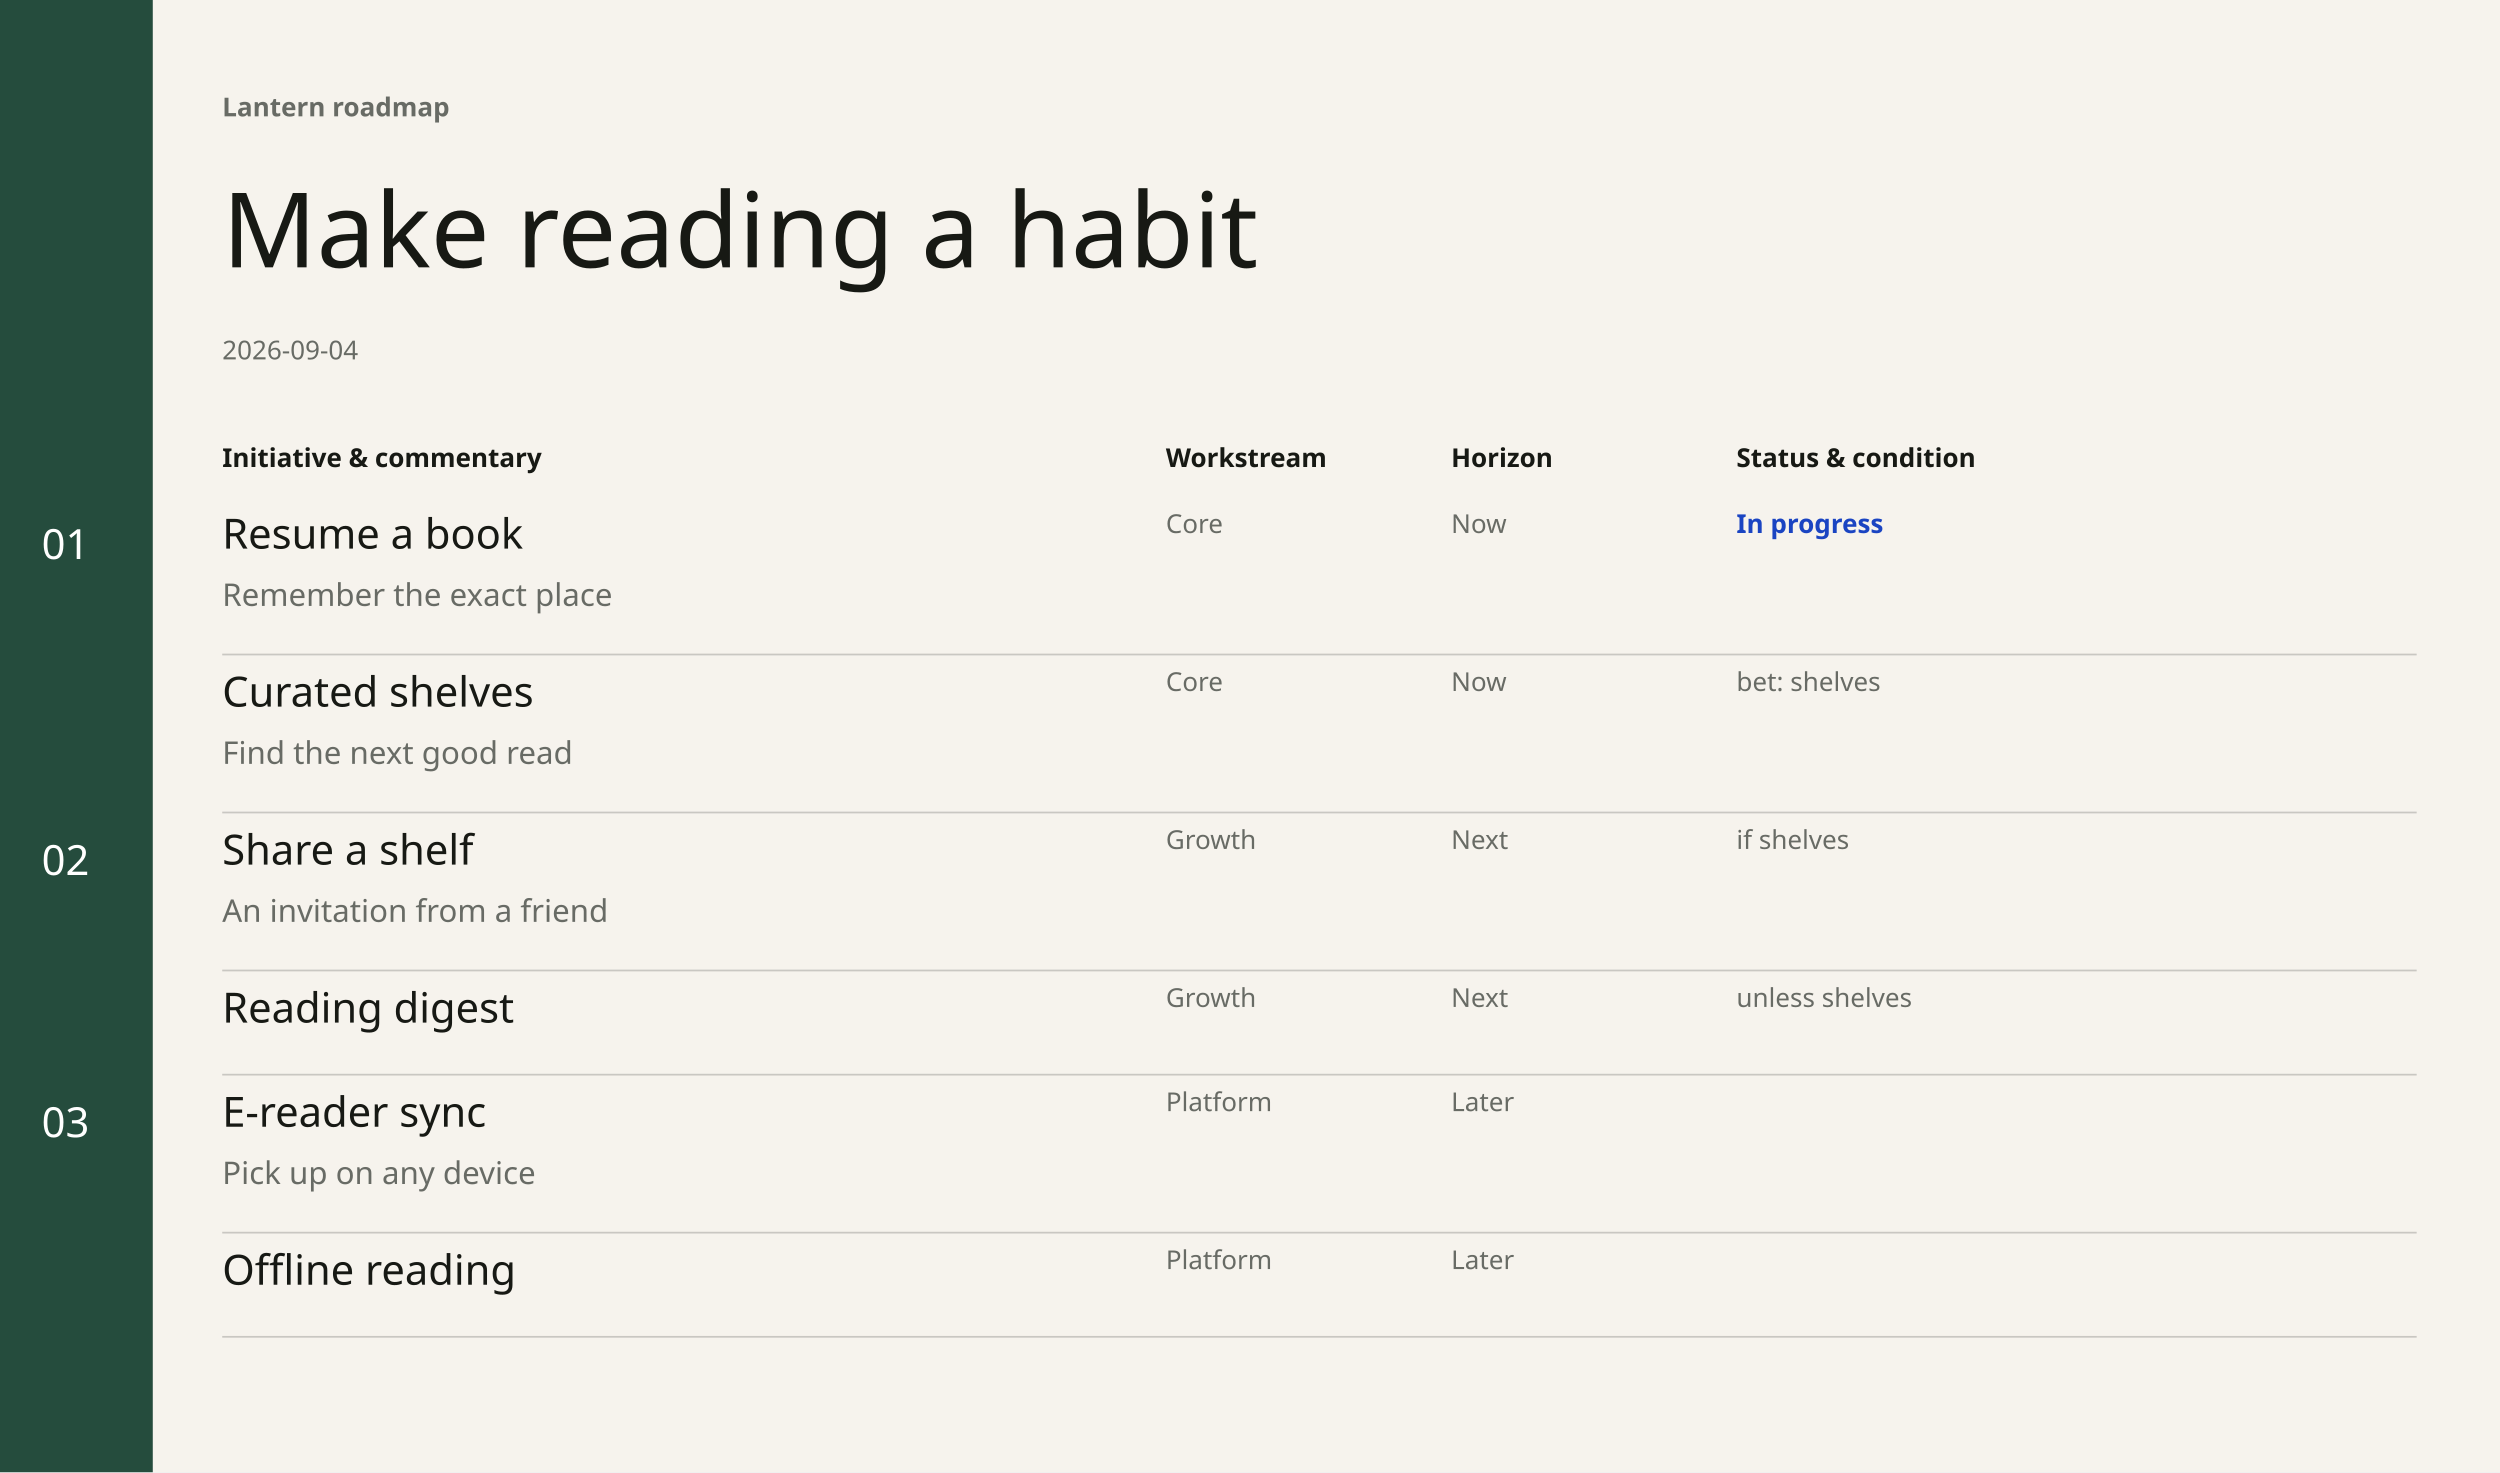
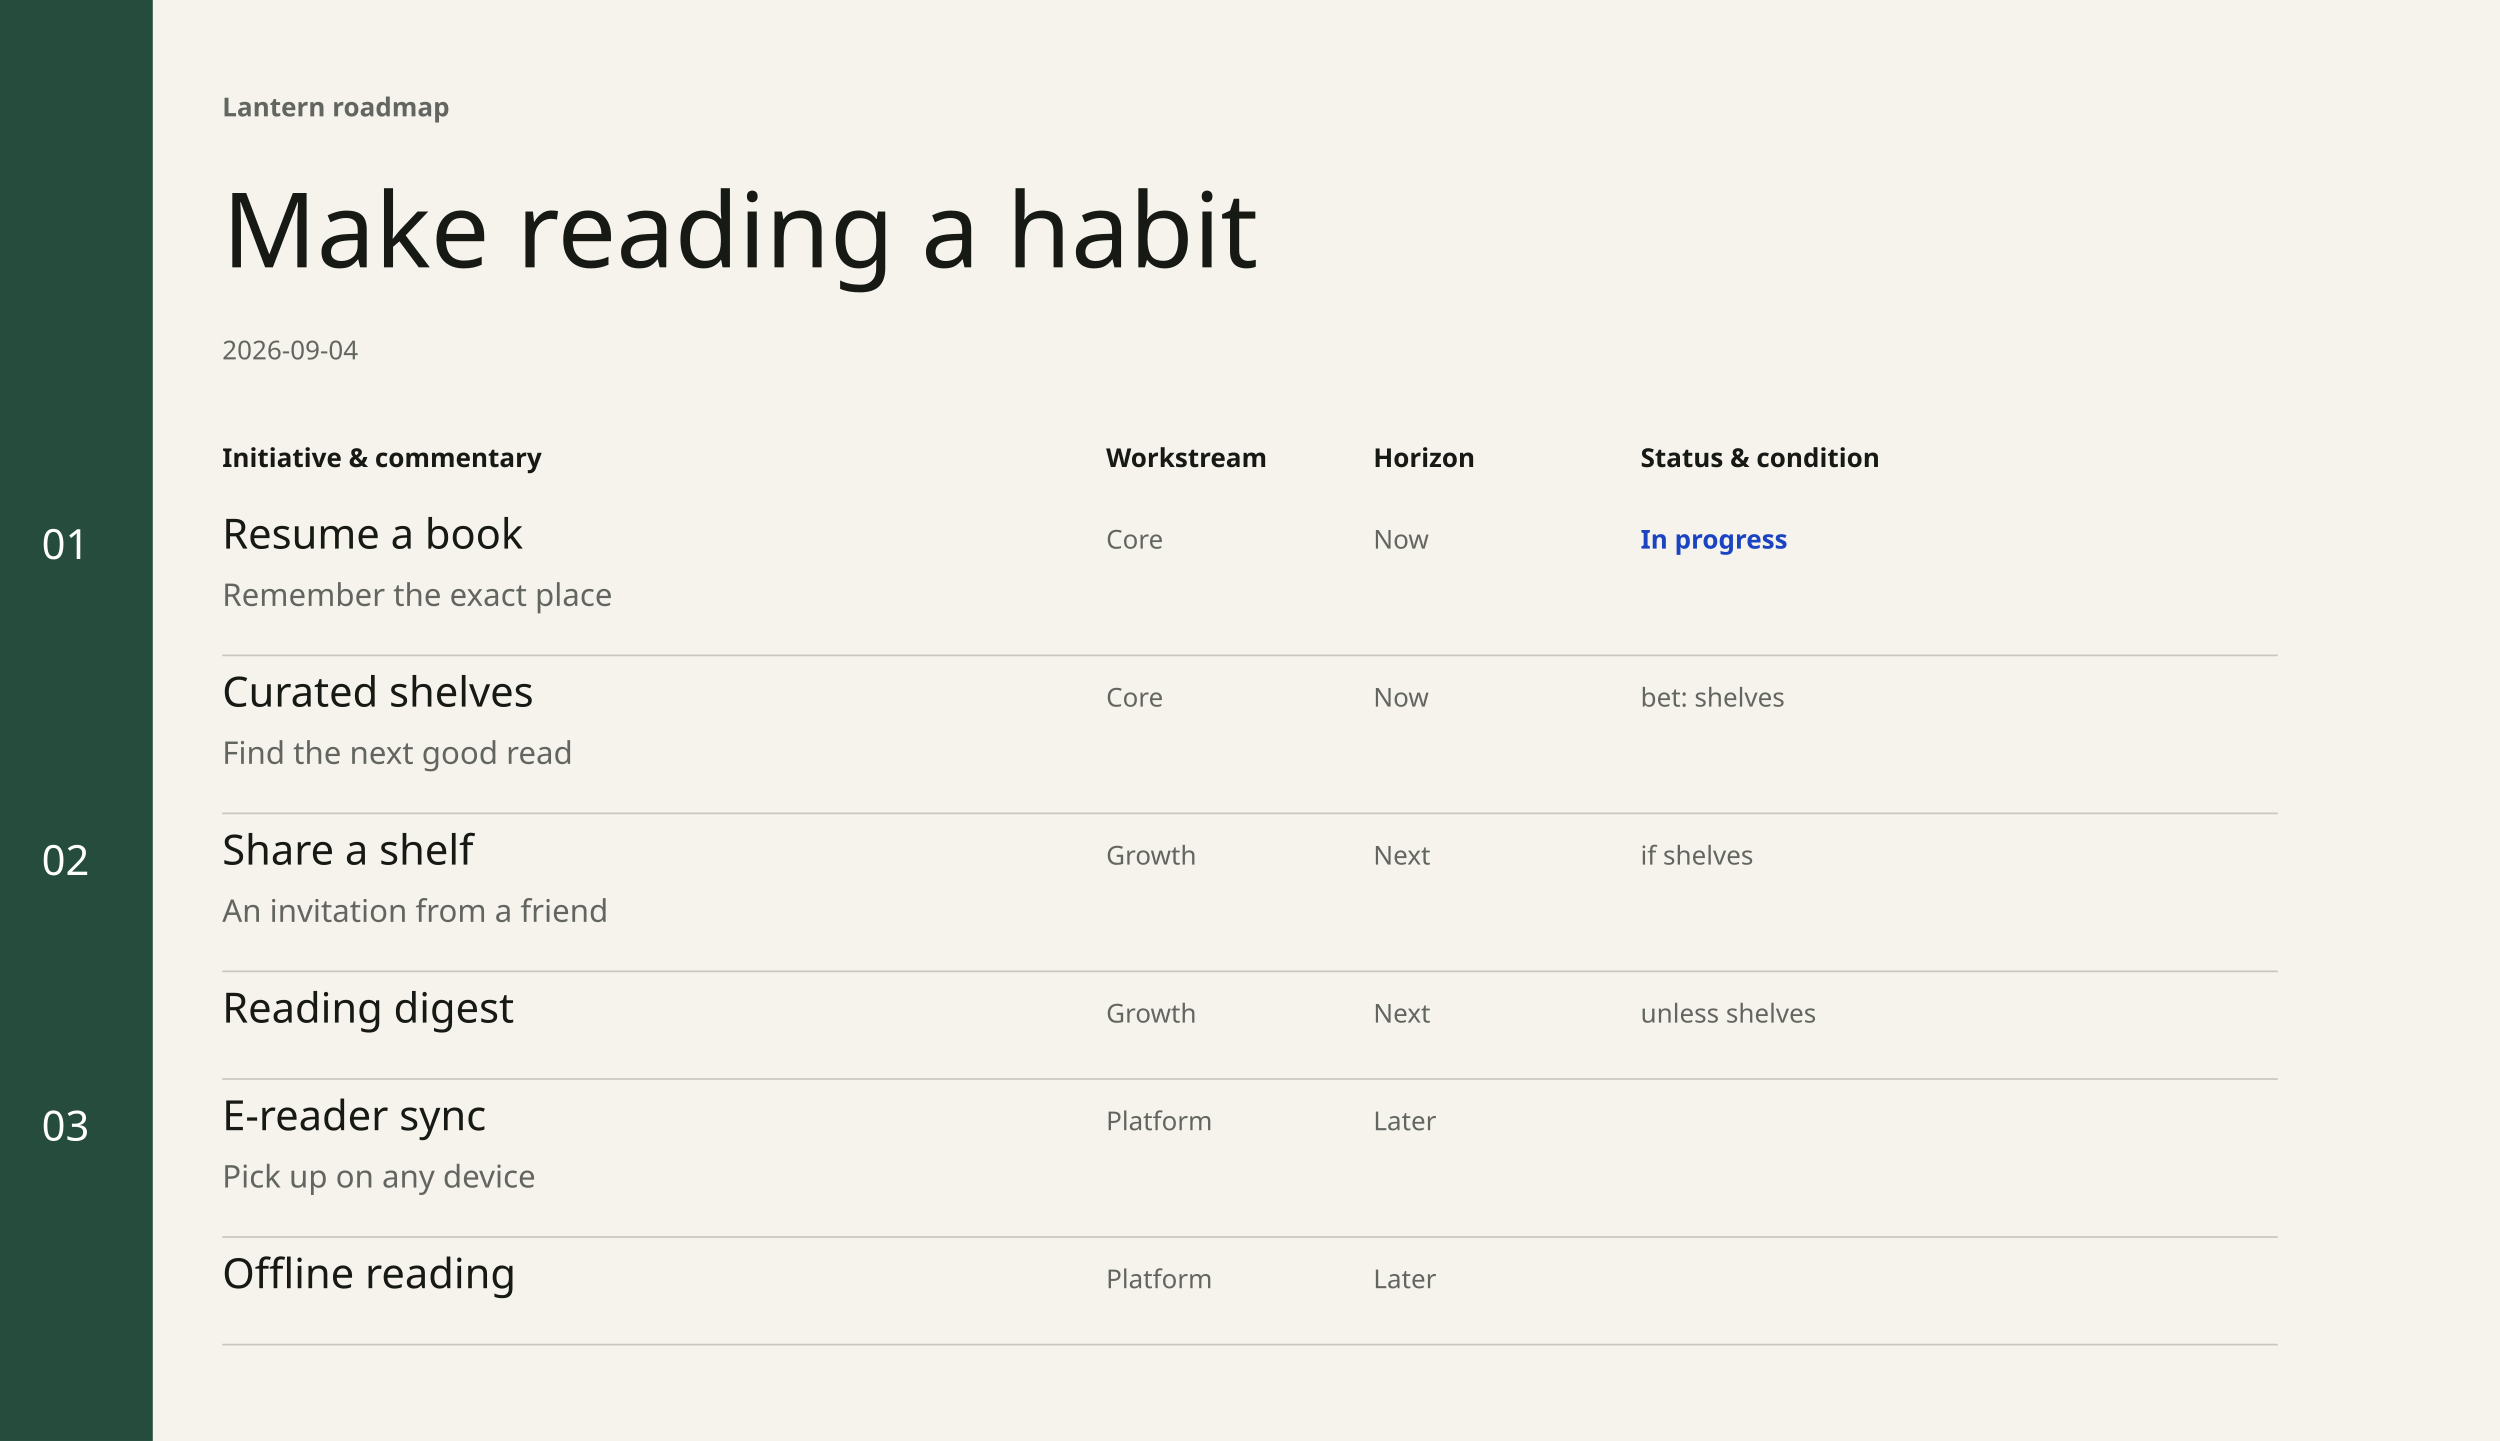
- <svg xmlns="http://www.w3.org/2000/svg" width="1440" height="848" viewBox="0 0 1440 848" font-family="DM Sans" data-chapter-layout="register" data-min-readable-scale="0.7" data-register-layout="wide">
-   <rect x="0" y="0" width="1440" height="848" fill="#F6F3ED" />
-   <rect x="0" y="0" width="88" height="848" fill="#254C3D" />
-   <text x="128" y="67" font-family="DM Sans" font-size="15" font-weight="600" fill="#686B65">Lantern roadmap</text>
+ <svg xmlns="http://www.w3.org/2000/svg" width="1440" height="830" viewBox="0 0 1440 830" font-family="DM Sans" data-chapter-layout="register" data-min-readable-scale="0.7" data-register-layout="wide">
+   <rect x="0" y="0" width="1440" height="830" fill="#F6F3ED" />
+   <rect x="0" y="0" width="88" height="830" fill="#254C3D" />
+   <text x="128" y="67" font-family="DM Sans" font-size="15" font-weight="600" fill="#636660">Lantern roadmap</text>
  <text x="128" y="154" font-family="Instrument Serif" font-size="60" font-weight="400" fill="#171914">Make reading a habit</text>
-   <text x="128" y="207" font-family="DM Sans" font-size="15" font-weight="400" fill="#686B65">2026-09-04</text>
+   <text x="128" y="207" font-family="DM Sans" font-size="15" font-weight="400" fill="#636660">2026-09-04</text>
  <text x="128" y="269" font-family="DM Sans" font-size="15" font-weight="600" fill="#171914">Initiative &amp; commentary</text>
-   <text x="671.52" y="269" font-family="DM Sans" font-size="15" font-weight="600" fill="#171914">Workstream</text>
-   <text x="835.84" y="269" font-family="DM Sans" font-size="15" font-weight="600" fill="#171914">Horizon</text>
-   <text x="1000.16" y="269" font-family="DM Sans" font-size="15" font-weight="600" fill="#171914">Status &amp; condition</text>
+   <text x="637.12" y="269" font-family="DM Sans" font-size="15" font-weight="600" fill="#171914">Workstream</text>
+   <text x="791.04" y="269" font-family="DM Sans" font-size="15" font-weight="600" fill="#171914">Horizon</text>
+   <text x="944.96" y="269" font-family="DM Sans" font-size="15" font-weight="600" fill="#171914">Status &amp; condition</text>
  <text x="24" y="322" font-family="DM Sans" font-size="24" font-weight="400" fill="#ffffff">01</text>
  <text x="24" y="504" font-family="DM Sans" font-size="24" font-weight="400" fill="#ffffff">02</text>
-   <text x="24" y="655" font-family="DM Sans" font-size="24" font-weight="400" fill="#ffffff">03</text>
+   <text x="24" y="657" font-family="DM Sans" font-size="24" font-weight="400" fill="#ffffff">03</text>
  <g data-key="resume a book" data-item-title="Resume a book" data-world-state="live">
-     <rect x="128" y="292" width="1264" height="85" fill="transparent" />
+     <rect x="128" y="292" width="1184" height="85" fill="transparent" />
    <text x="128" y="316" font-family="DM Sans" font-size="24" font-weight="500" fill="#171914">Resume a book</text>
-     <text x="128" y="349" font-family="DM Sans" font-size="18" font-weight="400" fill="#686B65">Remember the exact place</text>
-     <text x="671.52" y="307" font-family="DM Sans" font-size="15" font-weight="400" fill="#686B65">Core</text>
-     <text x="835.84" y="307" font-family="DM Sans" font-size="15" font-weight="400" fill="#686B65">Now</text>
-     <text x="1000.16" y="307" font-family="DM Sans" font-size="15" font-weight="600" fill="#1A44C2">In progress</text>
-     <line x1="128" y1="377" x2="1392" y2="377" stroke="#c9c7c2" stroke-width="1" />
+     <text x="128" y="349" font-family="DM Sans" font-size="18" font-weight="400" fill="#636660">Remember the exact place</text>
+     <text x="637.12" y="316" font-family="DM Sans" font-size="15" font-weight="400" fill="#636660">Core</text>
+     <text x="791.04" y="316" font-family="DM Sans" font-size="15" font-weight="400" fill="#636660">Now</text>
+     <text x="944.96" y="316" font-family="DM Sans" font-size="15" font-weight="600" fill="#1A44C2">In progress</text>
+     <line x1="128" y1="377.5" x2="1312" y2="377.5" stroke="#c9c7c2" stroke-width="1" />
  </g>
  <g data-key="curated shelves" data-item-title="Curated shelves" data-world-state="live">
-     <rect x="128" y="383" width="1264" height="85" fill="transparent" />
+     <rect x="128" y="383" width="1184" height="85" fill="transparent" />
    <text x="128" y="407" font-family="DM Sans" font-size="24" font-weight="500" fill="#171914">Curated shelves</text>
-     <text x="128" y="440" font-family="DM Sans" font-size="18" font-weight="400" fill="#686B65">Find the next good read</text>
-     <text x="671.52" y="398" font-family="DM Sans" font-size="15" font-weight="400" fill="#686B65">Core</text>
-     <text x="835.84" y="398" font-family="DM Sans" font-size="15" font-weight="400" fill="#686B65">Now</text>
-     <text x="1000.16" y="398" font-family="DM Sans" font-size="15" font-weight="400" fill="#686B65">bet: shelves</text>
-     <line x1="128" y1="468" x2="1392" y2="468" stroke="#c9c7c2" stroke-width="1" />
+     <text x="128" y="440" font-family="DM Sans" font-size="18" font-weight="400" fill="#636660">Find the next good read</text>
+     <text x="637.12" y="407" font-family="DM Sans" font-size="15" font-weight="400" fill="#636660">Core</text>
+     <text x="791.04" y="407" font-family="DM Sans" font-size="15" font-weight="400" fill="#636660">Now</text>
+     <text x="944.96" y="407" font-family="DM Sans" font-size="15" font-weight="400" fill="#636660">bet: shelves</text>
+     <line x1="128" y1="468.5" x2="1312" y2="468.5" stroke="#c9c7c2" stroke-width="1" />
  </g>
  <g data-key="share a shelf" data-item-title="Share a shelf" data-world-state="cond">
-     <rect x="128" y="474" width="1264" height="85" fill="transparent" />
+     <rect x="128" y="474" width="1184" height="85" fill="transparent" />
    <text x="128" y="498" font-family="DM Sans" font-size="24" font-weight="500" fill="#171914">Share a shelf</text>
-     <text x="128" y="531" font-family="DM Sans" font-size="18" font-weight="400" fill="#686B65">An invitation from a friend</text>
-     <text x="671.52" y="489" font-family="DM Sans" font-size="15" font-weight="400" fill="#686B65">Growth</text>
-     <text x="835.84" y="489" font-family="DM Sans" font-size="15" font-weight="400" fill="#686B65">Next</text>
-     <text x="1000.16" y="489" font-family="DM Sans" font-size="15" font-weight="400" fill="#686B65">if shelves</text>
-     <line x1="128" y1="559" x2="1392" y2="559" stroke="#c9c7c2" stroke-width="1" />
+     <text x="128" y="531" font-family="DM Sans" font-size="18" font-weight="400" fill="#636660">An invitation from a friend</text>
+     <text x="637.12" y="498" font-family="DM Sans" font-size="15" font-weight="400" fill="#636660">Growth</text>
+     <text x="791.04" y="498" font-family="DM Sans" font-size="15" font-weight="400" fill="#636660">Next</text>
+     <text x="944.96" y="498" font-family="DM Sans" font-size="15" font-weight="400" fill="#636660">if shelves</text>
+     <line x1="128" y1="559.5" x2="1312" y2="559.5" stroke="#c9c7c2" stroke-width="1" />
  </g>
  <g data-key="reading digest" data-item-title="Reading digest" data-world-state="cond">
-     <rect x="128" y="565" width="1264" height="54" fill="transparent" />
+     <rect x="128" y="565" width="1184" height="56" fill="transparent" />
    <text x="128" y="589" font-family="DM Sans" font-size="24" font-weight="500" fill="#171914">Reading digest</text>
-     <text x="671.52" y="580" font-family="DM Sans" font-size="15" font-weight="400" fill="#686B65">Growth</text>
-     <text x="835.84" y="580" font-family="DM Sans" font-size="15" font-weight="400" fill="#686B65">Next</text>
-     <text x="1000.16" y="580" font-family="DM Sans" font-size="15" font-weight="400" fill="#686B65">unless shelves</text>
-     <line x1="128" y1="619" x2="1392" y2="619" stroke="#c9c7c2" stroke-width="1" />
+     <text x="637.12" y="589" font-family="DM Sans" font-size="15" font-weight="400" fill="#636660">Growth</text>
+     <text x="791.04" y="589" font-family="DM Sans" font-size="15" font-weight="400" fill="#636660">Next</text>
+     <text x="944.96" y="589" font-family="DM Sans" font-size="15" font-weight="400" fill="#636660">unless shelves</text>
+     <line x1="128" y1="621.5" x2="1312" y2="621.5" stroke="#c9c7c2" stroke-width="1" />
  </g>
  <g data-key="e-reader sync" data-item-title="E-reader sync" data-world-state="live">
-     <rect x="128" y="625" width="1264" height="85" fill="transparent" />
-     <text x="128" y="649" font-family="DM Sans" font-size="24" font-weight="500" fill="#171914">E-reader sync</text>
-     <text x="128" y="682" font-family="DM Sans" font-size="18" font-weight="400" fill="#686B65">Pick up on any device</text>
-     <text x="671.52" y="640" font-family="DM Sans" font-size="15" font-weight="400" fill="#686B65">Platform</text>
-     <text x="835.84" y="640" font-family="DM Sans" font-size="15" font-weight="400" fill="#686B65">Later</text>
-     <line x1="128" y1="710" x2="1392" y2="710" stroke="#c9c7c2" stroke-width="1" />
+     <rect x="128" y="627" width="1184" height="85" fill="transparent" />
+     <text x="128" y="651" font-family="DM Sans" font-size="24" font-weight="500" fill="#171914">E-reader sync</text>
+     <text x="128" y="684" font-family="DM Sans" font-size="18" font-weight="400" fill="#636660">Pick up on any device</text>
+     <text x="637.12" y="651" font-family="DM Sans" font-size="15" font-weight="400" fill="#636660">Platform</text>
+     <text x="791.04" y="651" font-family="DM Sans" font-size="15" font-weight="400" fill="#636660">Later</text>
+     <line x1="128" y1="712.5" x2="1312" y2="712.5" stroke="#c9c7c2" stroke-width="1" />
  </g>
  <g data-key="offline reading" data-item-title="Offline reading" data-world-state="live">
-     <rect x="128" y="716" width="1264" height="54" fill="transparent" />
-     <text x="128" y="740" font-family="DM Sans" font-size="24" font-weight="500" fill="#171914">Offline reading</text>
-     <text x="671.52" y="731" font-family="DM Sans" font-size="15" font-weight="400" fill="#686B65">Platform</text>
-     <text x="835.84" y="731" font-family="DM Sans" font-size="15" font-weight="400" fill="#686B65">Later</text>
-     <line x1="128" y1="770" x2="1392" y2="770" stroke="#c9c7c2" stroke-width="1" />
+     <rect x="128" y="718" width="1184" height="56" fill="transparent" />
+     <text x="128" y="742" font-family="DM Sans" font-size="24" font-weight="500" fill="#171914">Offline reading</text>
+     <text x="637.12" y="742" font-family="DM Sans" font-size="15" font-weight="400" fill="#636660">Platform</text>
+     <text x="791.04" y="742" font-family="DM Sans" font-size="15" font-weight="400" fill="#636660">Later</text>
+     <line x1="128" y1="774.5" x2="1312" y2="774.5" stroke="#c9c7c2" stroke-width="1" />
  </g>
</svg>
